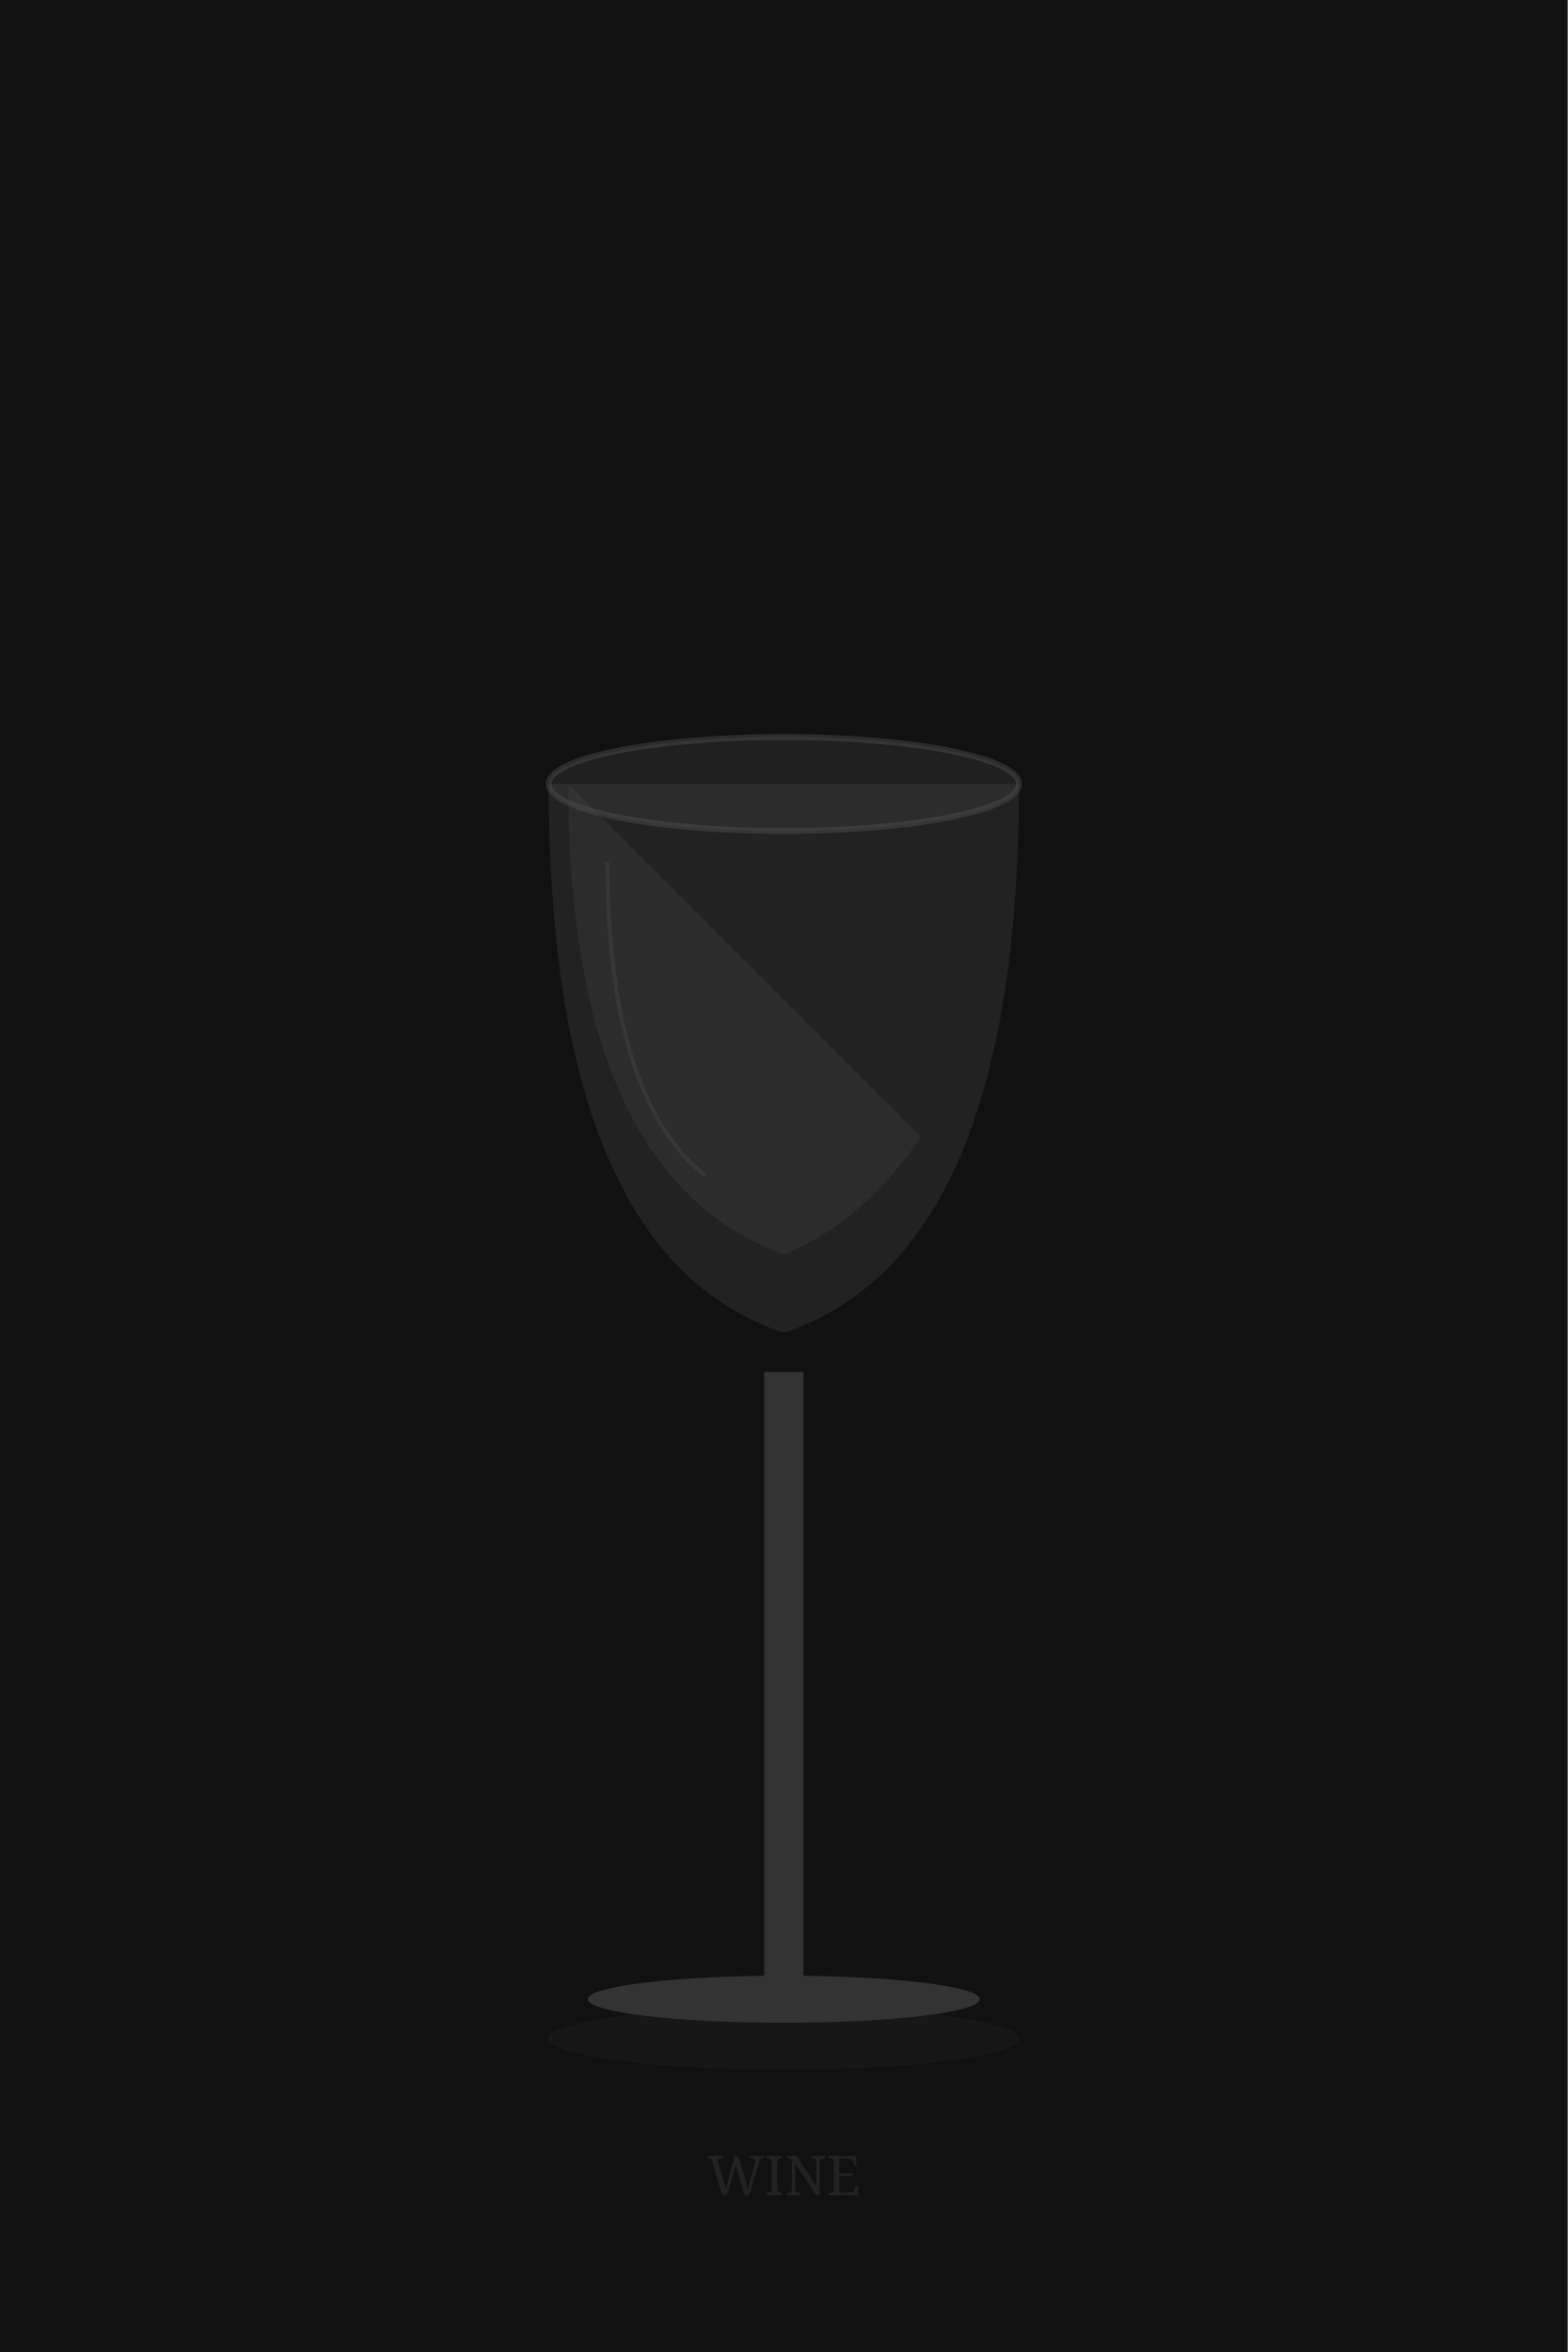
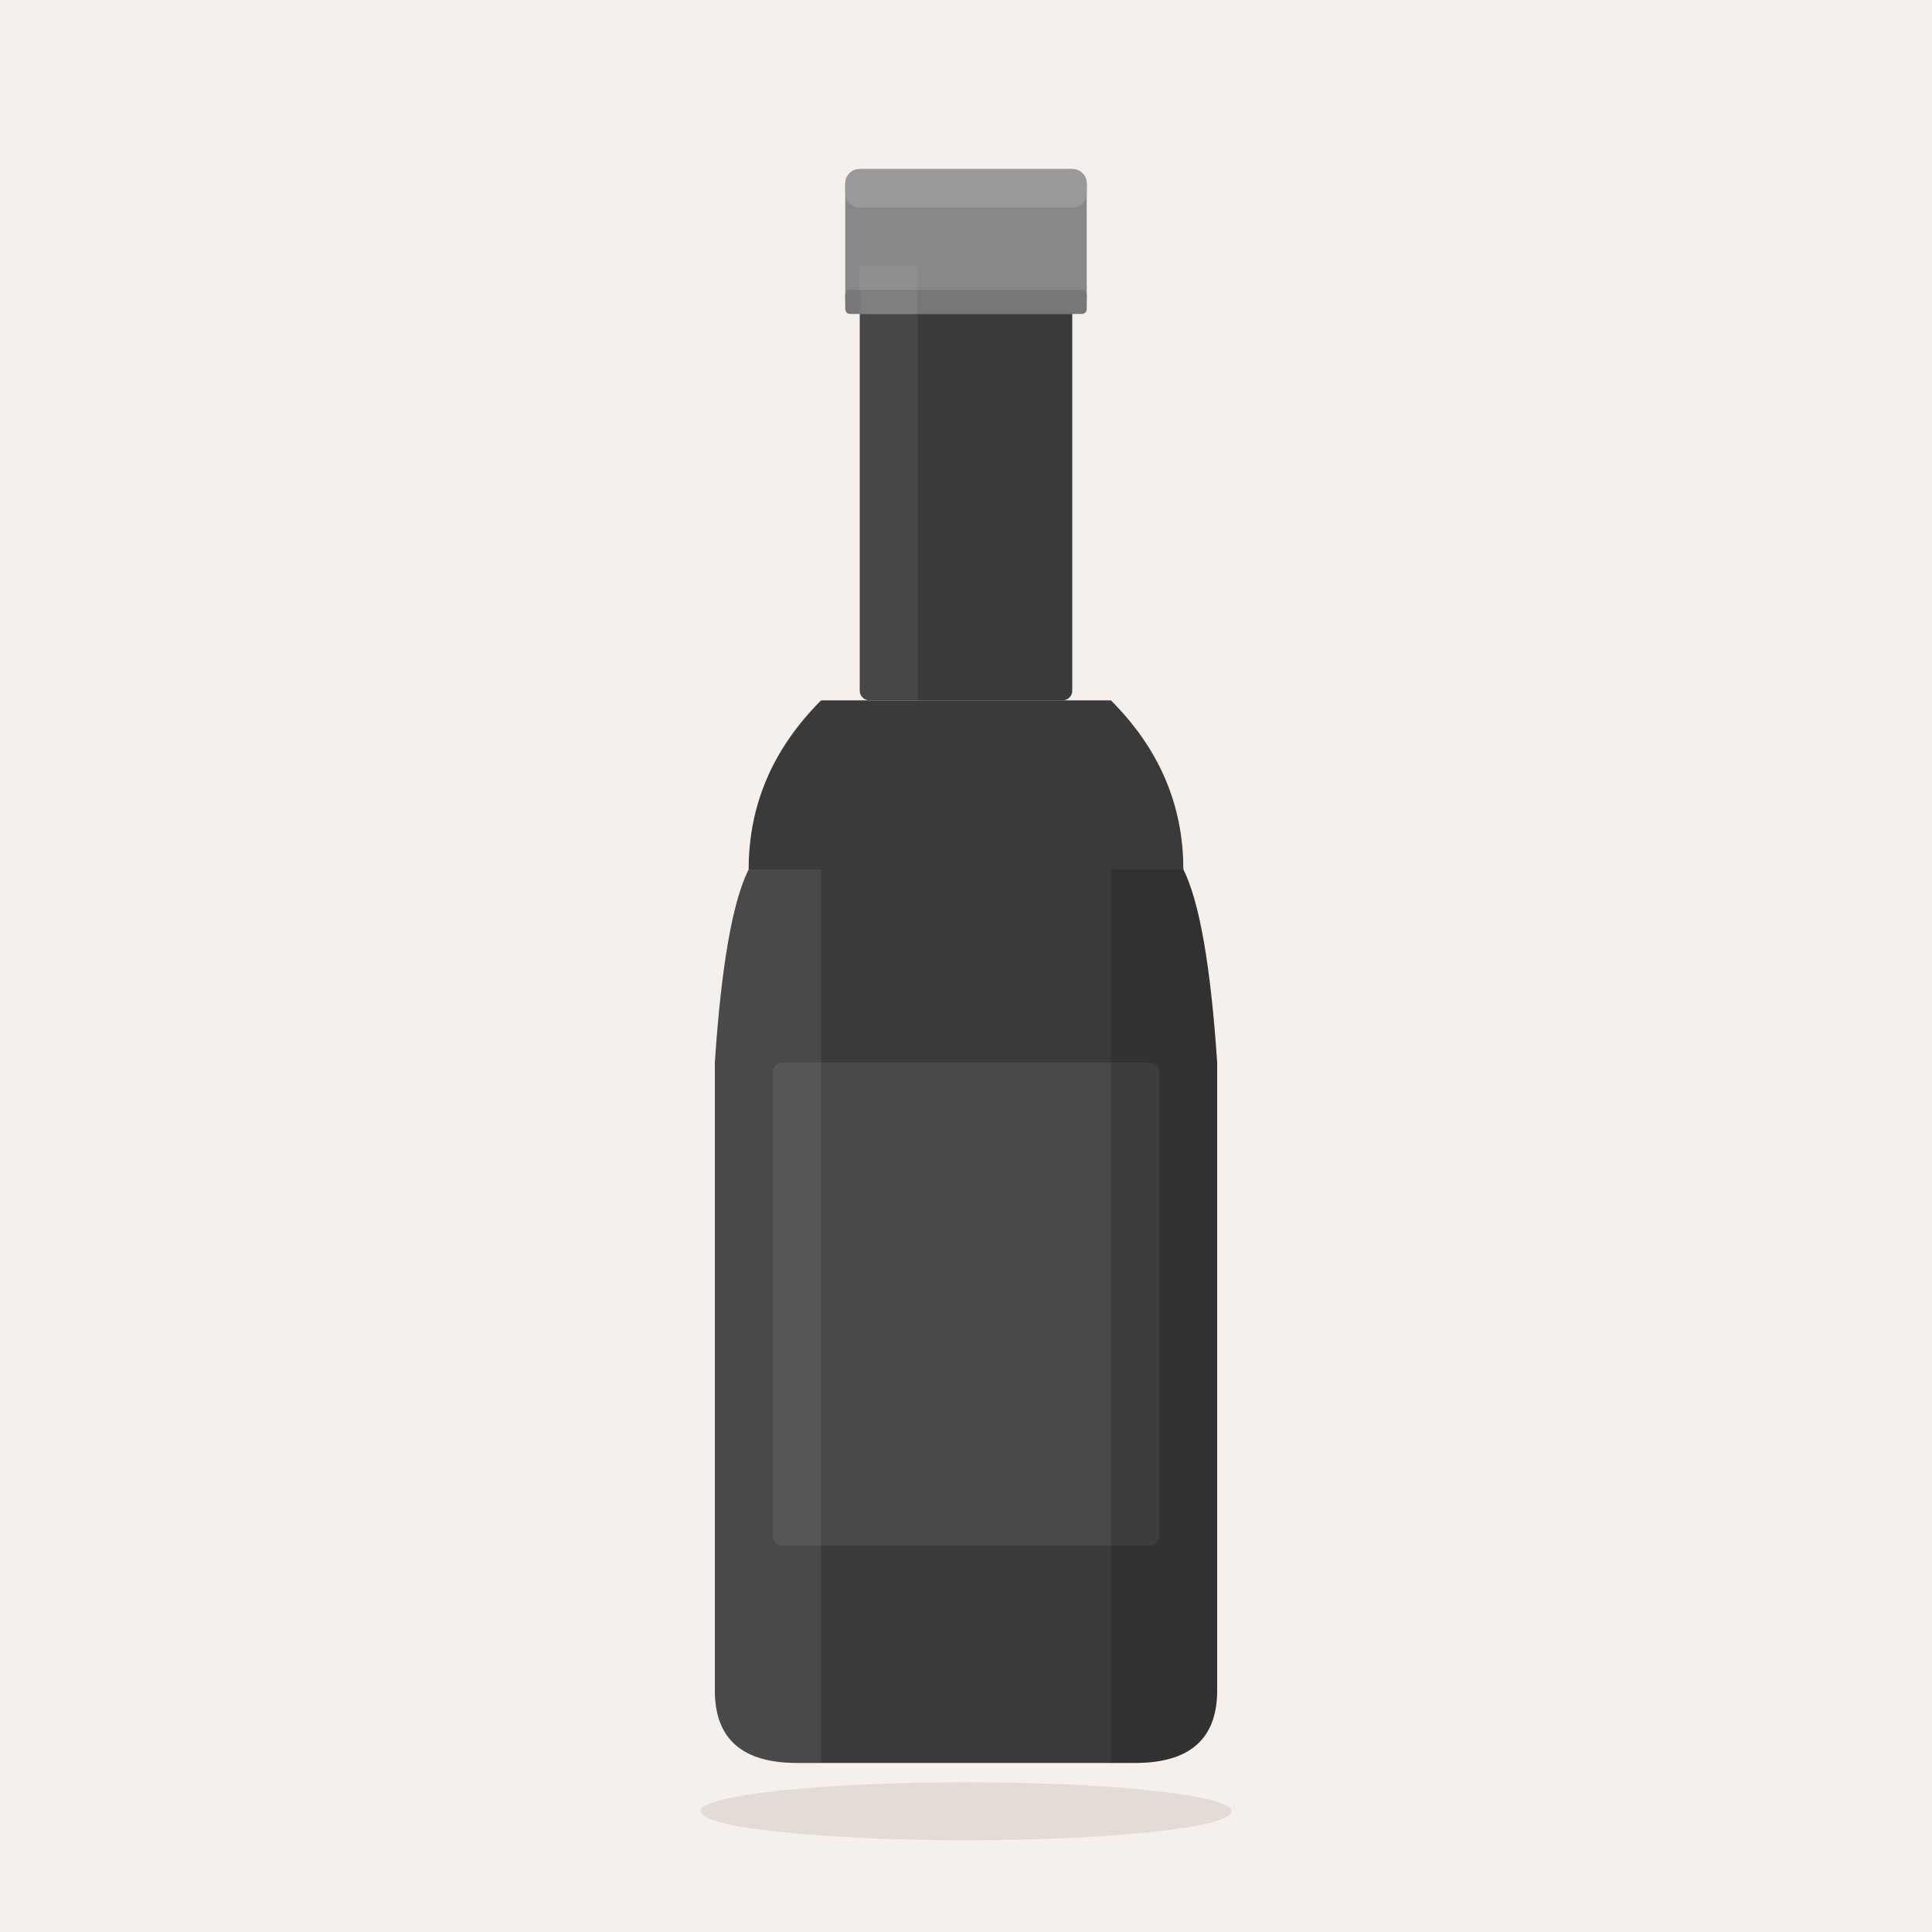
- <svg xmlns="http://www.w3.org/2000/svg" viewBox="0 0 400 600" fill="none">
-   <rect width="400" height="600" fill="#111111" />
-   <ellipse cx="200" cy="520" rx="60" ry="8" fill="#1a1a1a" opacity="0.6" />
-   <ellipse cx="200" cy="510" rx="50" ry="6" fill="#333333" />
-   <rect x="195" y="350" width="10" height="160" fill="#333333" />
-   <path d="M140 200 Q140 320 200 340 Q260 320 260 200 Z" fill="#555555" opacity="0.25" />
-   <path d="M145 200 Q145 300 200 320 Q220 312 235 290" fill="#666666" opacity="0.15" />
-   <ellipse cx="200" cy="200" rx="60" ry="12" fill="#444444" opacity="0.3" />
-   <ellipse cx="200" cy="200" rx="60" ry="12" stroke="#555555" stroke-width="1.5" fill="none" opacity="0.4" />
-   <path d="M155 220 Q155 280 180 300" stroke="#666666" stroke-width="1" opacity="0.2" fill="none" />
-   <text x="200" y="560" text-anchor="middle" fill="#333333" font-family="serif" font-size="14" opacity="0.5">WINE</text>
+ <svg xmlns="http://www.w3.org/2000/svg" viewBox="0 0 400 400" fill="none">
+   <rect width="400" height="400" fill="#f5f0eb" />
+   <ellipse cx="200" cy="375" rx="55" ry="6" fill="#d0c8c0" opacity="0.5" />
+   <path d="M155 180 Q150 190 148 220 L148 350 Q148 365 165 365 L235 365 Q252 365 252 350 L252 220 Q250 190 245 180 Z" fill="#3a3a3a" />
+   <path d="M155 180 Q155 160 170 145 L170 145 L230 145 Q245 160 245 180 Z" fill="#3a3a3a" />
+   <rect x="178" y="55" width="44" height="90" rx="2" fill="#3a3a3a" />
+   <rect x="175" y="35" width="50" height="30" rx="3" fill="#888888" />
+   <rect x="175" y="35" width="50" height="8" rx="3" fill="#999999" />
+   <rect x="175" y="60" width="50" height="5" rx="1" fill="#777777" />
+   <rect x="160" y="220" width="80" height="100" rx="2" fill="#555555" opacity="0.5" />
+   <path d="M155 180 Q150 190 148 220 L148 350 Q148 365 165 365 L170 365 L170 180 Z" fill="white" opacity="0.08" />
+   <path d="M230 180 L230 365 L235 365 Q252 365 252 350 L252 220 Q250 190 245 180 Z" fill="black" opacity="0.15" />
+   <rect x="178" y="55" width="12" height="90" fill="white" opacity="0.06" />
</svg>
